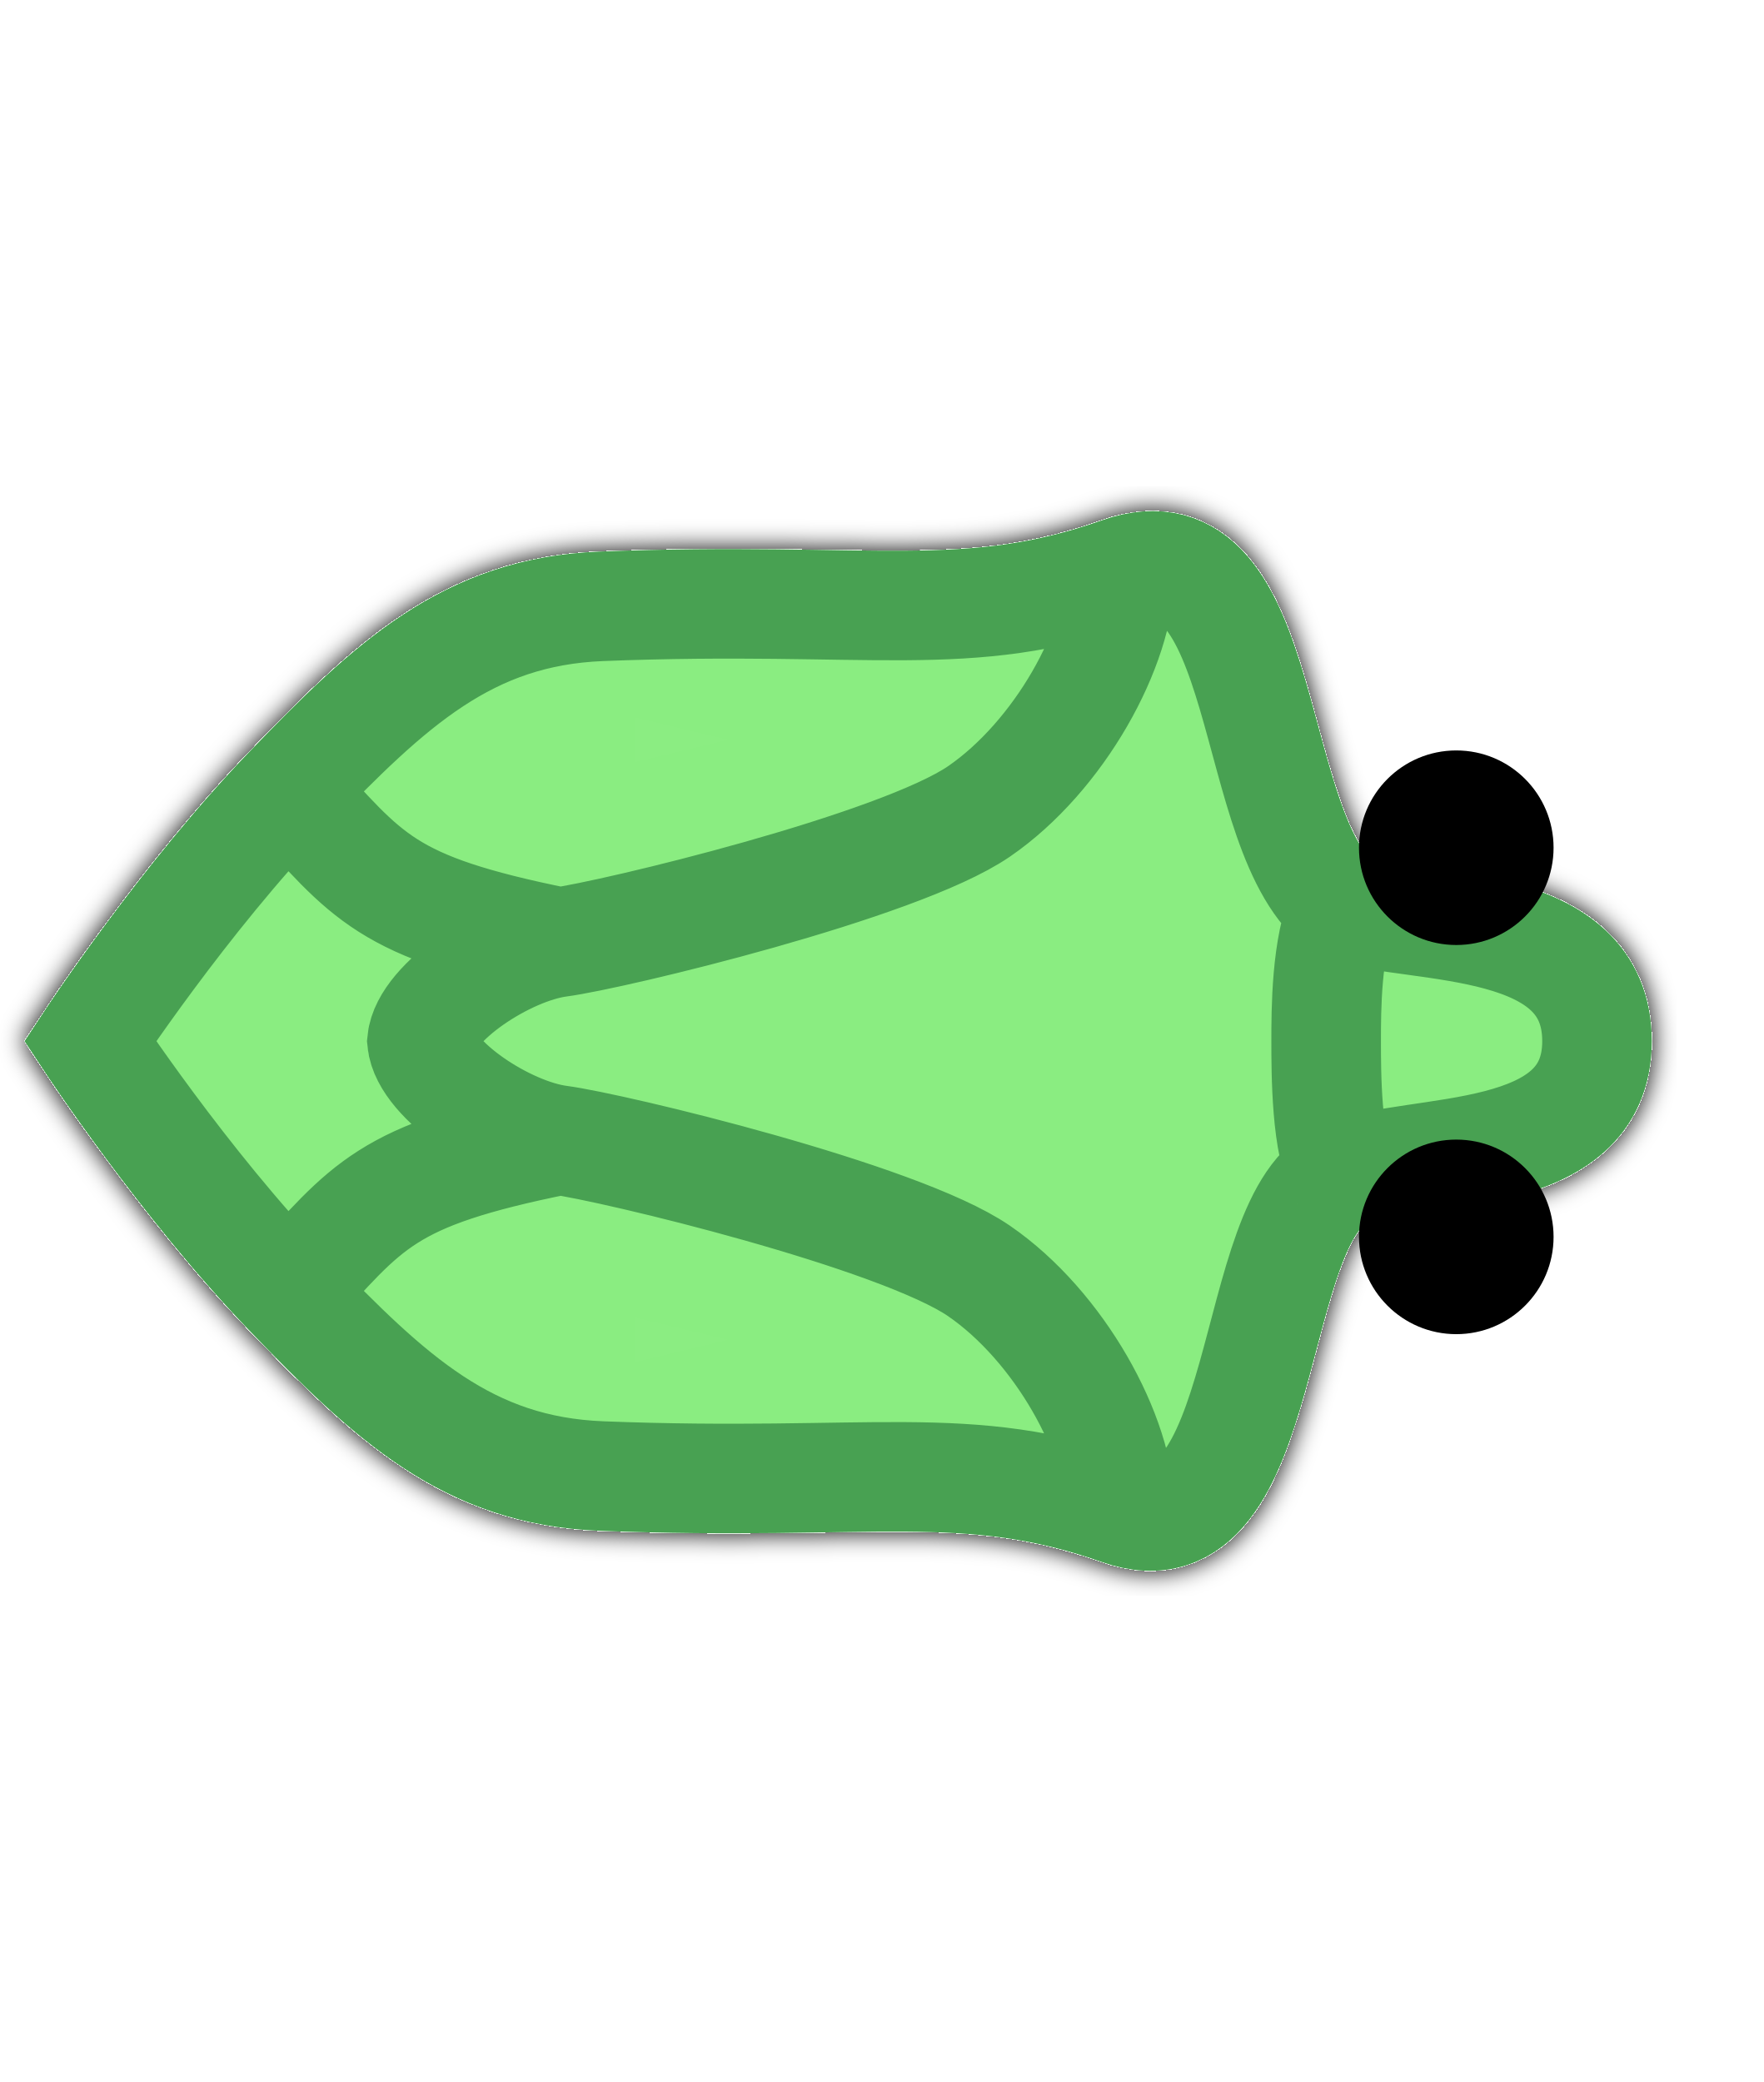
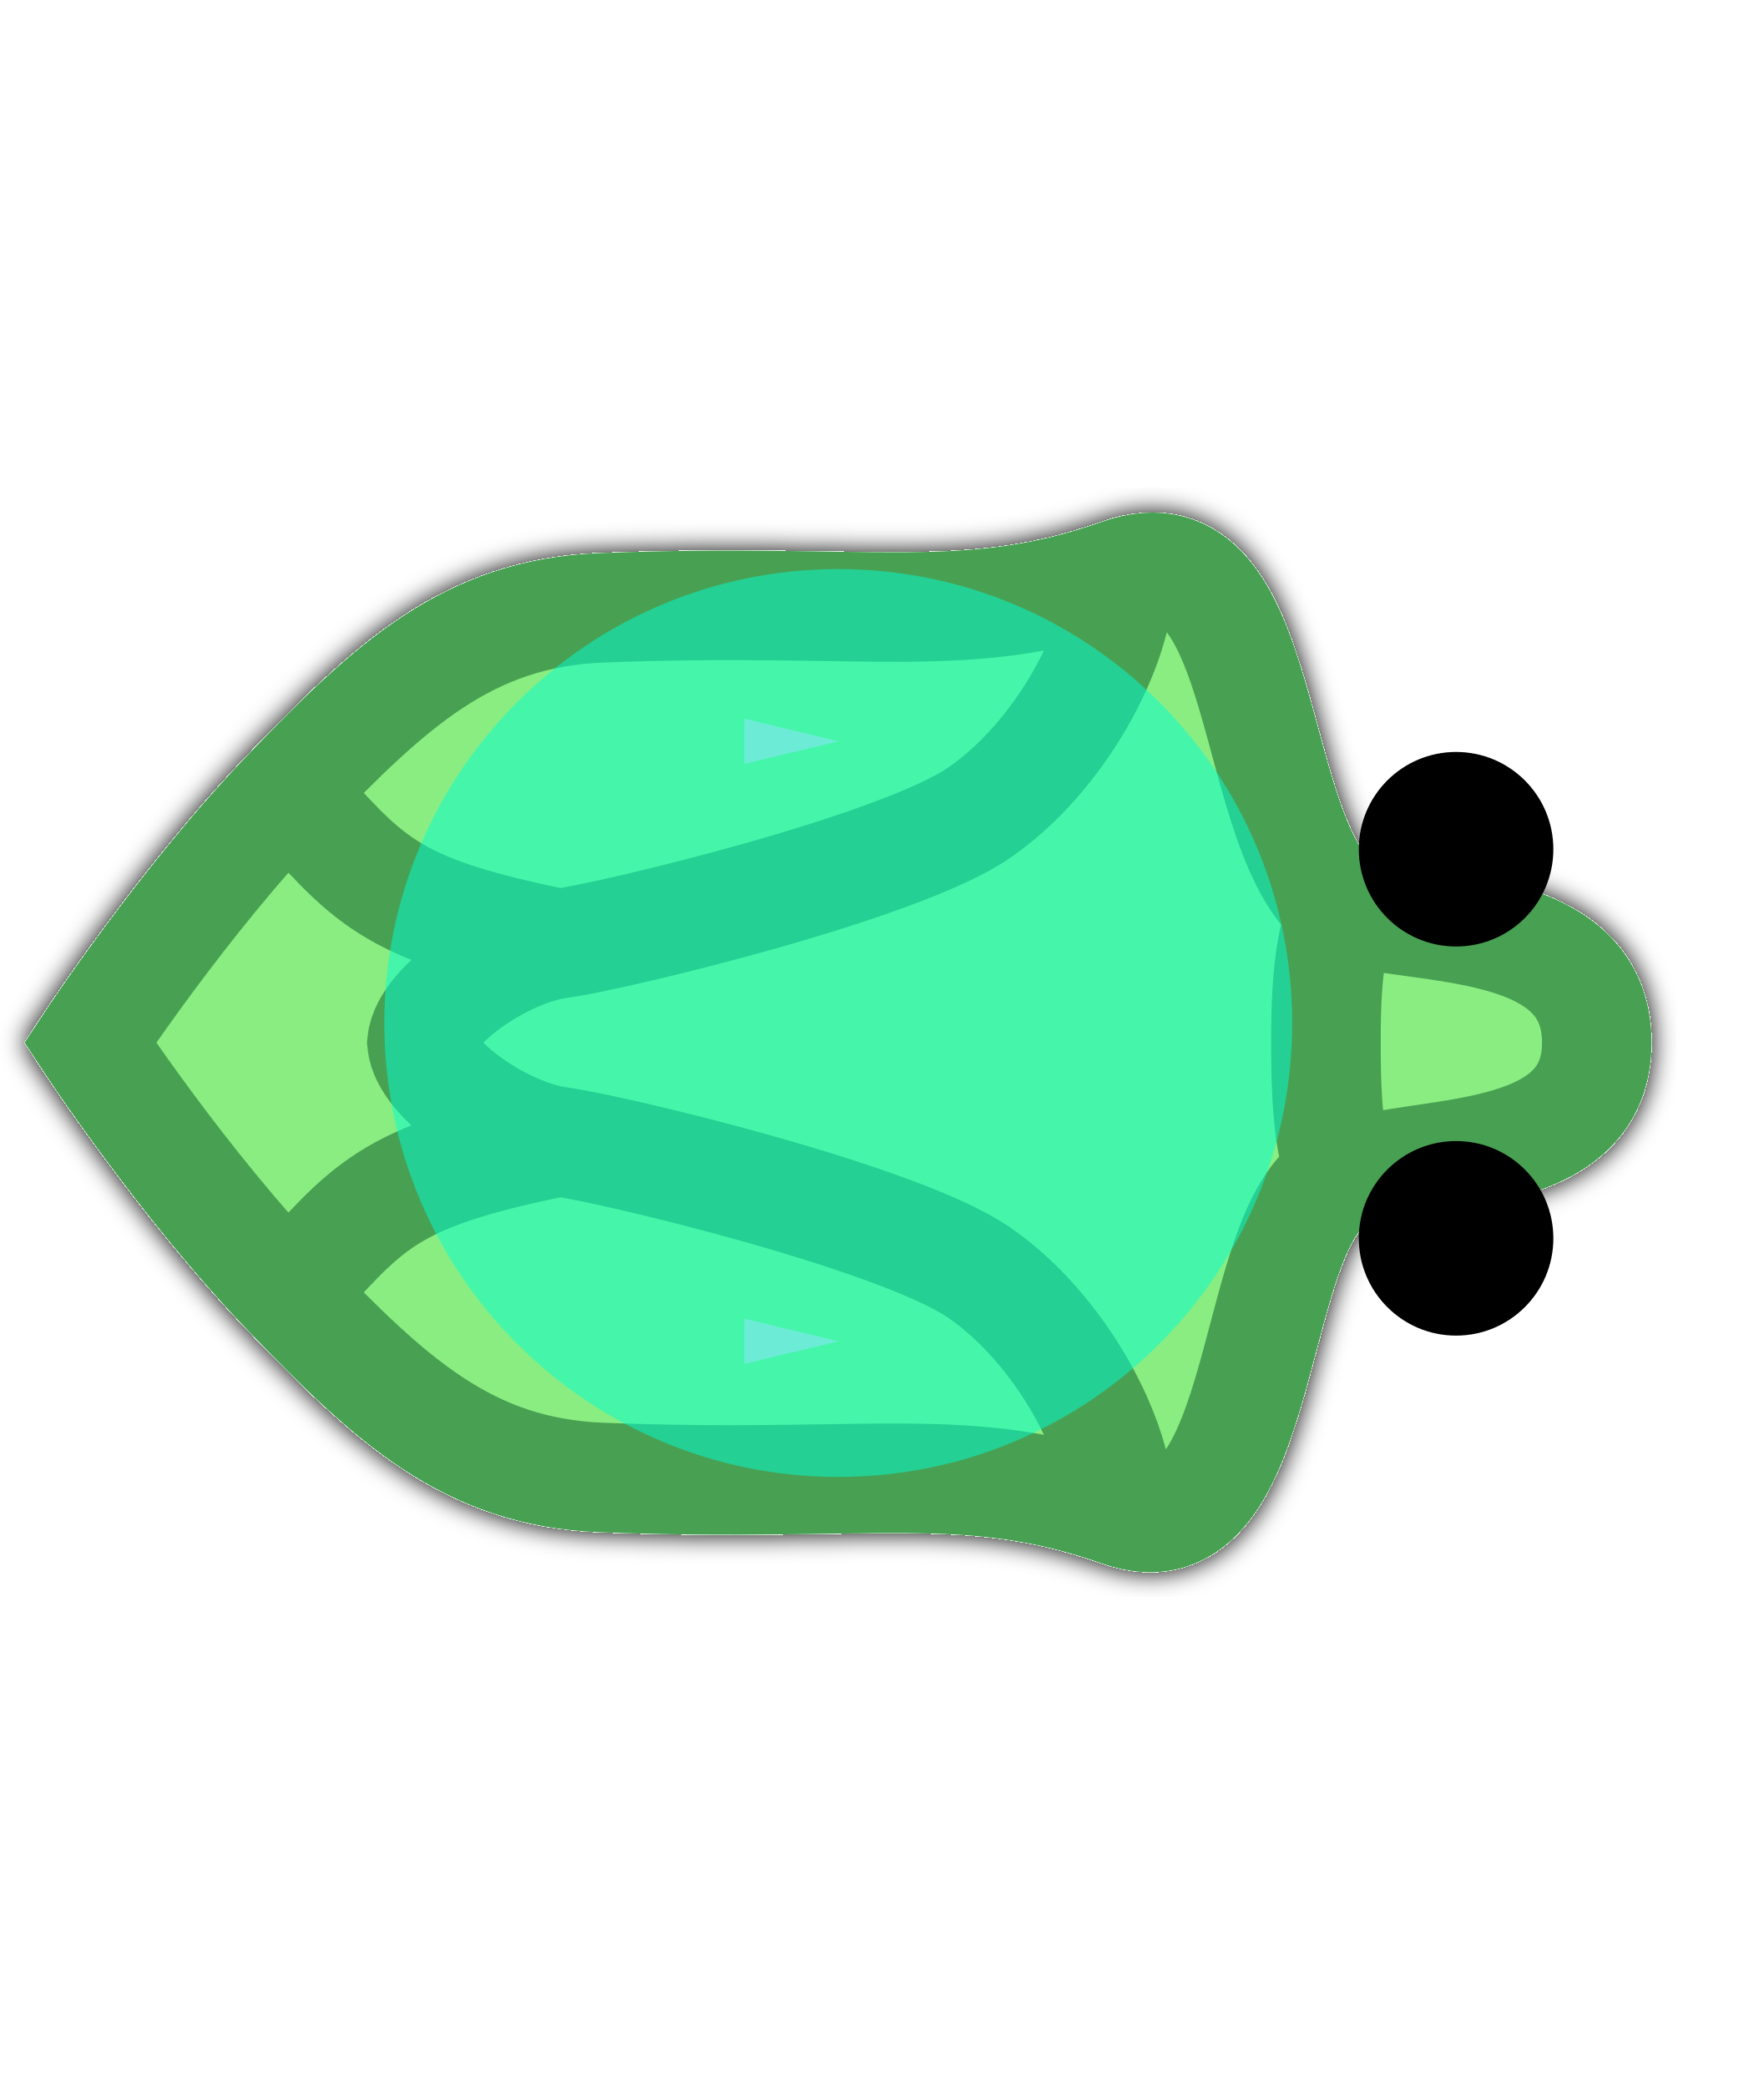
- <svg xmlns="http://www.w3.org/2000/svg" width="338" height="399" viewBox="0 0 338 399" fill="none">
+ <svg xmlns="http://www.w3.org/2000/svg" width="338" height="400" viewBox="0 0 338 400" fill="none">
  <g id="stinkbug">
-     <circle id="_origin" cx="173.265" cy="199.27" r="3.5" fill="#D9D9D9" />
+     <circle id="_origin" cx="173.265" cy="199.574" r="3.5" fill="#D9D9D9" />
    <g id="leg">
      <g id="thing">
-         <path id="_leg_left$" d="M125.765 121.008L107.765 125.338V116.678L125.765 121.008Z" fill="#D9D9D9" fill-opacity="0.01" />
+         <path id="_leg_left$" d="M125.765 121.313L107.765 125.643V116.983L125.765 121.313Z" fill="#D9D9D9" />
      </g>
    </g>
    <g id="leg_2">
      <g id="thing_2">
-         <path id="_leg_left$_2" d="M207.362 151.495L209.879 133.154L217.946 136.305L207.362 151.495Z" fill="#D9D9D9" fill-opacity="0.01" />
+         <path id="_leg_left$_2" d="M207.362 151.8L209.879 133.458L217.946 136.61L207.362 151.8Z" fill="#D9D9D9" />
      </g>
    </g>
    <g id="leg_3">
      <g id="thing_3">
-         <path id="_leg_left$_3" d="M196.981 144.764L180.5 136.331L186.139 129.758L196.981 144.764Z" fill="#D9D9D9" fill-opacity="0.01" />
+         <path id="_leg_left$_3" d="M196.981 145.069L180.5 136.636L186.139 130.063L196.981 145.069Z" fill="#D9D9D9" />
      </g>
    </g>
    <g id="leg_4">
      <g id="thing_4">
-         <path id="_leg_right$" d="M125.765 277.642L107.765 273.312V281.972L125.765 277.642Z" fill="#D9D9D9" fill-opacity="0.01" />
+         <path id="_leg_right$" d="M125.765 277.947L107.765 273.616V282.277L125.765 277.947Z" fill="#D9D9D9" />
      </g>
    </g>
    <g id="leg_5">
      <g id="thing_5">
-         <path id="_leg_right$_2" d="M207.362 247.155L209.879 265.496L217.946 262.345L207.362 247.155Z" fill="#D9D9D9" fill-opacity="0.01" />
+         <path id="_leg_right$_2" d="M207.362 247.459L209.879 265.801L217.946 262.65L207.362 247.459Z" fill="#D9D9D9" />
      </g>
    </g>
    <g id="leg_6">
      <g id="thing_6">
-         <path id="_leg_right$_3" d="M196.981 253.886L180.5 262.319L186.139 268.892L196.981 253.886Z" fill="#D9D9D9" fill-opacity="0.01" />
+         <path id="_leg_right$_3" d="M196.981 254.19L180.5 262.623L186.139 269.196L196.981 254.19Z" fill="#D9D9D9" />
      </g>
    </g>
    <g id="stinkbug_2" filter="url(#filter0_d_47_8167)">
-       <path d="M214.652 109.613C185.236 119.986 167.134 114.16 115.229 116.193C89.637 117.195 74.833 131.128 55.282 151.426C70.635 168.122 73.559 173.786 107.187 180.561C117.422 179.206 172.251 166.046 187.603 155.503C202.955 144.961 214.652 123.877 214.652 109.613Z" fill="#8AED81" />
-       <path d="M214.652 109.613C214.652 123.877 202.955 144.961 187.603 155.503C172.251 166.046 117.422 179.206 107.187 180.561C96.953 181.916 81.6 192.08 80.869 199.533C81.6 206.986 96.953 217.15 107.187 218.505C117.422 219.86 172.251 233.02 187.603 243.563C202.955 254.105 214.652 275.19 214.652 289.453C244.068 299.825 238.46 232.562 257.468 225.12C254.129 220.003 254.129 205.381 254.129 199.533C254.129 193.685 254.129 181.257 257.468 173.946C238.46 160.596 244.068 99.241 214.652 109.613Z" fill="#8AED81" />
-       <path d="M115.229 282.873C167.134 284.906 185.236 279.08 214.652 289.453C214.652 275.19 202.955 254.105 187.603 243.563C172.251 233.02 117.422 219.86 107.187 218.505C73.559 225.28 70.635 230.944 55.282 247.64C74.833 267.938 89.637 281.871 115.229 282.873Z" fill="#8AED81" />
-       <path d="M80.869 199.533C81.6 192.08 96.953 181.916 107.187 180.561C73.559 173.786 70.635 168.122 55.282 151.426C35.181 172.296 17.268 199.533 17.268 199.533C17.268 199.533 35.181 226.77 55.282 247.64C70.635 230.944 73.559 225.28 107.187 218.505C96.953 217.15 81.6 206.986 80.869 199.533Z" fill="#8AED81" />
-       <path d="M257.468 173.946C254.129 181.257 254.129 193.685 254.129 199.533C254.129 205.381 254.129 220.003 257.468 225.12C271.675 219.558 306.034 223.658 306.034 199.533C306.034 175.408 272.406 178.396 257.468 173.946Z" fill="#8AED81" />
-       <path d="M214.652 289.453C185.236 279.08 167.134 284.906 115.229 282.873C89.637 281.871 74.833 267.938 55.282 247.64C35.181 226.77 17.268 199.533 17.268 199.533C17.268 199.533 35.181 172.296 55.282 151.426C74.833 131.128 89.637 117.195 115.229 116.193C167.134 114.16 185.236 119.986 214.652 109.613M214.652 109.613C214.652 123.877 202.955 144.961 187.603 155.503C172.251 166.046 117.422 179.206 107.187 180.561M214.652 109.613C244.068 99.241 238.46 160.596 257.468 173.946M257.468 173.946C254.129 181.257 254.129 193.685 254.129 199.533C254.129 205.381 254.129 220.003 257.468 225.12M257.468 173.946C272.406 178.396 306.034 175.408 306.034 199.533C306.034 223.658 271.675 219.558 257.468 225.12M107.187 180.561C96.953 181.916 81.6 192.08 80.869 199.533C81.6 206.986 96.953 217.15 107.187 218.505M107.187 180.561C73.559 173.786 70.635 168.122 55.282 151.426M214.652 289.453C214.652 275.19 202.955 254.105 187.603 243.563C172.251 233.02 117.422 219.86 107.187 218.505M214.652 289.453C244.068 299.825 238.46 232.562 257.468 225.12M107.187 218.505C73.559 225.28 70.635 230.944 55.282 247.64" stroke-width="21" stroke-linecap="round" stroke="#48A152" />
+       <path d="M214.652 109.918C185.236 120.291 167.134 114.465 115.229 116.498C89.637 117.5 74.833 131.433 55.282 151.731C70.635 168.427 73.559 174.09 107.187 180.866C117.422 179.511 172.251 166.35 187.603 155.808C202.955 145.266 214.652 124.181 214.652 109.918Z" fill="#8AED81" />
+       <path d="M214.652 109.918C214.652 124.181 202.955 145.266 187.603 155.808C172.251 166.35 117.422 179.511 107.187 180.866C96.953 182.221 81.6 192.385 80.869 199.838C81.6 207.291 96.953 217.454 107.187 218.81C117.422 220.165 172.251 233.325 187.603 243.867C202.955 254.41 214.652 275.494 214.652 289.757C244.068 300.13 238.46 232.867 257.468 225.425C254.129 220.307 254.129 205.686 254.129 199.838C254.129 193.989 254.129 181.561 257.468 174.251C238.46 160.901 244.068 99.546 214.652 109.918Z" fill="#8AED81" />
+       <path d="M115.229 283.178C167.134 285.211 185.236 279.385 214.652 289.757C214.652 275.494 202.955 254.41 187.603 243.867C172.251 233.325 117.422 220.165 107.187 218.81C73.559 225.585 70.635 231.249 55.282 247.945C74.833 268.243 89.637 282.176 115.229 283.178Z" fill="#8AED81" />
+       <path d="M80.869 199.838C81.6 192.385 96.953 182.221 107.187 180.866C73.559 174.09 70.635 168.427 55.282 151.731C35.181 172.601 17.268 199.838 17.268 199.838C17.268 199.838 35.181 227.075 55.282 247.945C70.635 231.249 73.559 225.585 107.187 218.81C96.953 217.454 81.6 207.291 80.869 199.838Z" fill="#8AED81" />
+       <path d="M257.468 174.251C254.129 181.561 254.129 193.989 254.129 199.838C254.129 205.686 254.129 220.307 257.468 225.425C271.675 219.862 306.034 223.963 306.034 199.838C306.034 175.713 272.406 178.701 257.468 174.251Z" fill="#8AED81" />
+       <path d="M214.652 289.757C185.236 279.385 167.134 285.211 115.229 283.178C89.637 282.176 74.833 268.243 55.282 247.945C35.181 227.075 17.268 199.838 17.268 199.838C17.268 199.838 35.181 172.601 55.282 151.731C74.833 131.433 89.637 117.5 115.229 116.498C167.134 114.465 185.236 120.291 214.652 109.918M214.652 109.918C214.652 124.181 202.955 145.266 187.603 155.808C172.251 166.35 117.422 179.511 107.187 180.866M214.652 109.918C244.068 99.546 238.46 160.901 257.468 174.251M257.468 174.251C254.129 181.561 254.129 193.989 254.129 199.838C254.129 205.686 254.129 220.307 257.468 225.425M257.468 174.251C272.406 178.701 306.034 175.713 306.034 199.838C306.034 223.963 271.675 219.862 257.468 225.425M107.187 180.866C96.953 182.221 81.6 192.385 80.869 199.838C81.6 207.291 96.953 217.454 107.187 218.81M107.187 180.866C73.559 174.09 70.635 168.427 55.282 151.731M214.652 289.757C214.652 275.494 202.955 254.41 187.603 243.867C172.251 233.325 117.422 220.165 107.187 218.81M214.652 289.757C244.068 300.13 238.46 232.867 257.468 225.425M107.187 218.81C73.559 225.585 70.635 231.249 55.282 247.945" stroke-width="21" stroke-linecap="round" stroke="#48A152" />
    </g>
    <g id="eyes">
      <g id="open">
-         <circle id="Ellipse 1" cx="279.065" cy="162.46" r="18.644" fill="black" />
-         <circle id="Ellipse 2" cx="279.065" cy="237.038" r="18.644" fill="black" />
+         <circle id="Ellipse 1" cx="279.065" cy="162.765" r="18.644" fill="black" />
+         <circle id="Ellipse 2" cx="279.065" cy="237.342" r="18.644" fill="black" />
      </g>
    </g>
    <g id="thing_7">
-       <path id="_turret$" d="M139.66 256.77L121.66 261.1L121.66 252.439L139.66 256.77Z" fill="#D9D9D9" fill-opacity="0.01" />
+       <path id="_turret$" d="M160.657 257.074L142.657 261.404L142.657 252.744L160.657 257.074Z" fill="#D9D9D9" />
    </g>
    <g id="thing_8">
-       <path id="_turret$_2" d="M139.66 141.77L121.66 146.1L121.66 137.439L139.66 141.77Z" fill="#D9D9D9" fill-opacity="0.01" />
+       <path id="_turret$_2" d="M160.657 142.074L142.657 146.404L142.657 137.744L160.657 142.074Z" fill="#D9D9D9" />
+     </g>
+     <g id="collision">
+       <g id="collision_2">
+         <circle id="_collision$" cx="160.659" cy="196.074" r="87" fill="#00FFD5" fill-opacity="0.5" />
+       </g>
    </g>
  </g>
  <defs>
-     <filter id="filter0_d_47_8167" x="0" y="93.238" width="321.234" height="212.5" filterUnits="userSpaceOnUse" color-interpolation-filters="sRGB">
+     <filter id="filter0_d_47_8167" x="0" y="93.542" width="321.234" height="212.5" filterUnits="userSpaceOnUse" color-interpolation-filters="sRGB">
      <feFlood flood-opacity="0" result="BackgroundImageFix" />
      <feColorMatrix in="SourceAlpha" type="matrix" values="0 0 0 0 0 0 0 0 0 0 0 0 0 0 0 0 0 0 127 0" result="hardAlpha" />
      <feOffset />
      <feGaussianBlur stdDeviation="2.35" />
      <feComposite in2="hardAlpha" operator="out" />
      <feColorMatrix type="matrix" values="0 0 0 0 0 0 0 0 0 0 0 0 0 0 0 0 0 0 1 0" />
      <feBlend mode="normal" in2="BackgroundImageFix" result="effect1_dropShadow_47_8167" />
      <feBlend mode="normal" in="SourceGraphic" in2="effect1_dropShadow_47_8167" result="shape" />
    </filter>
  </defs>
</svg>
